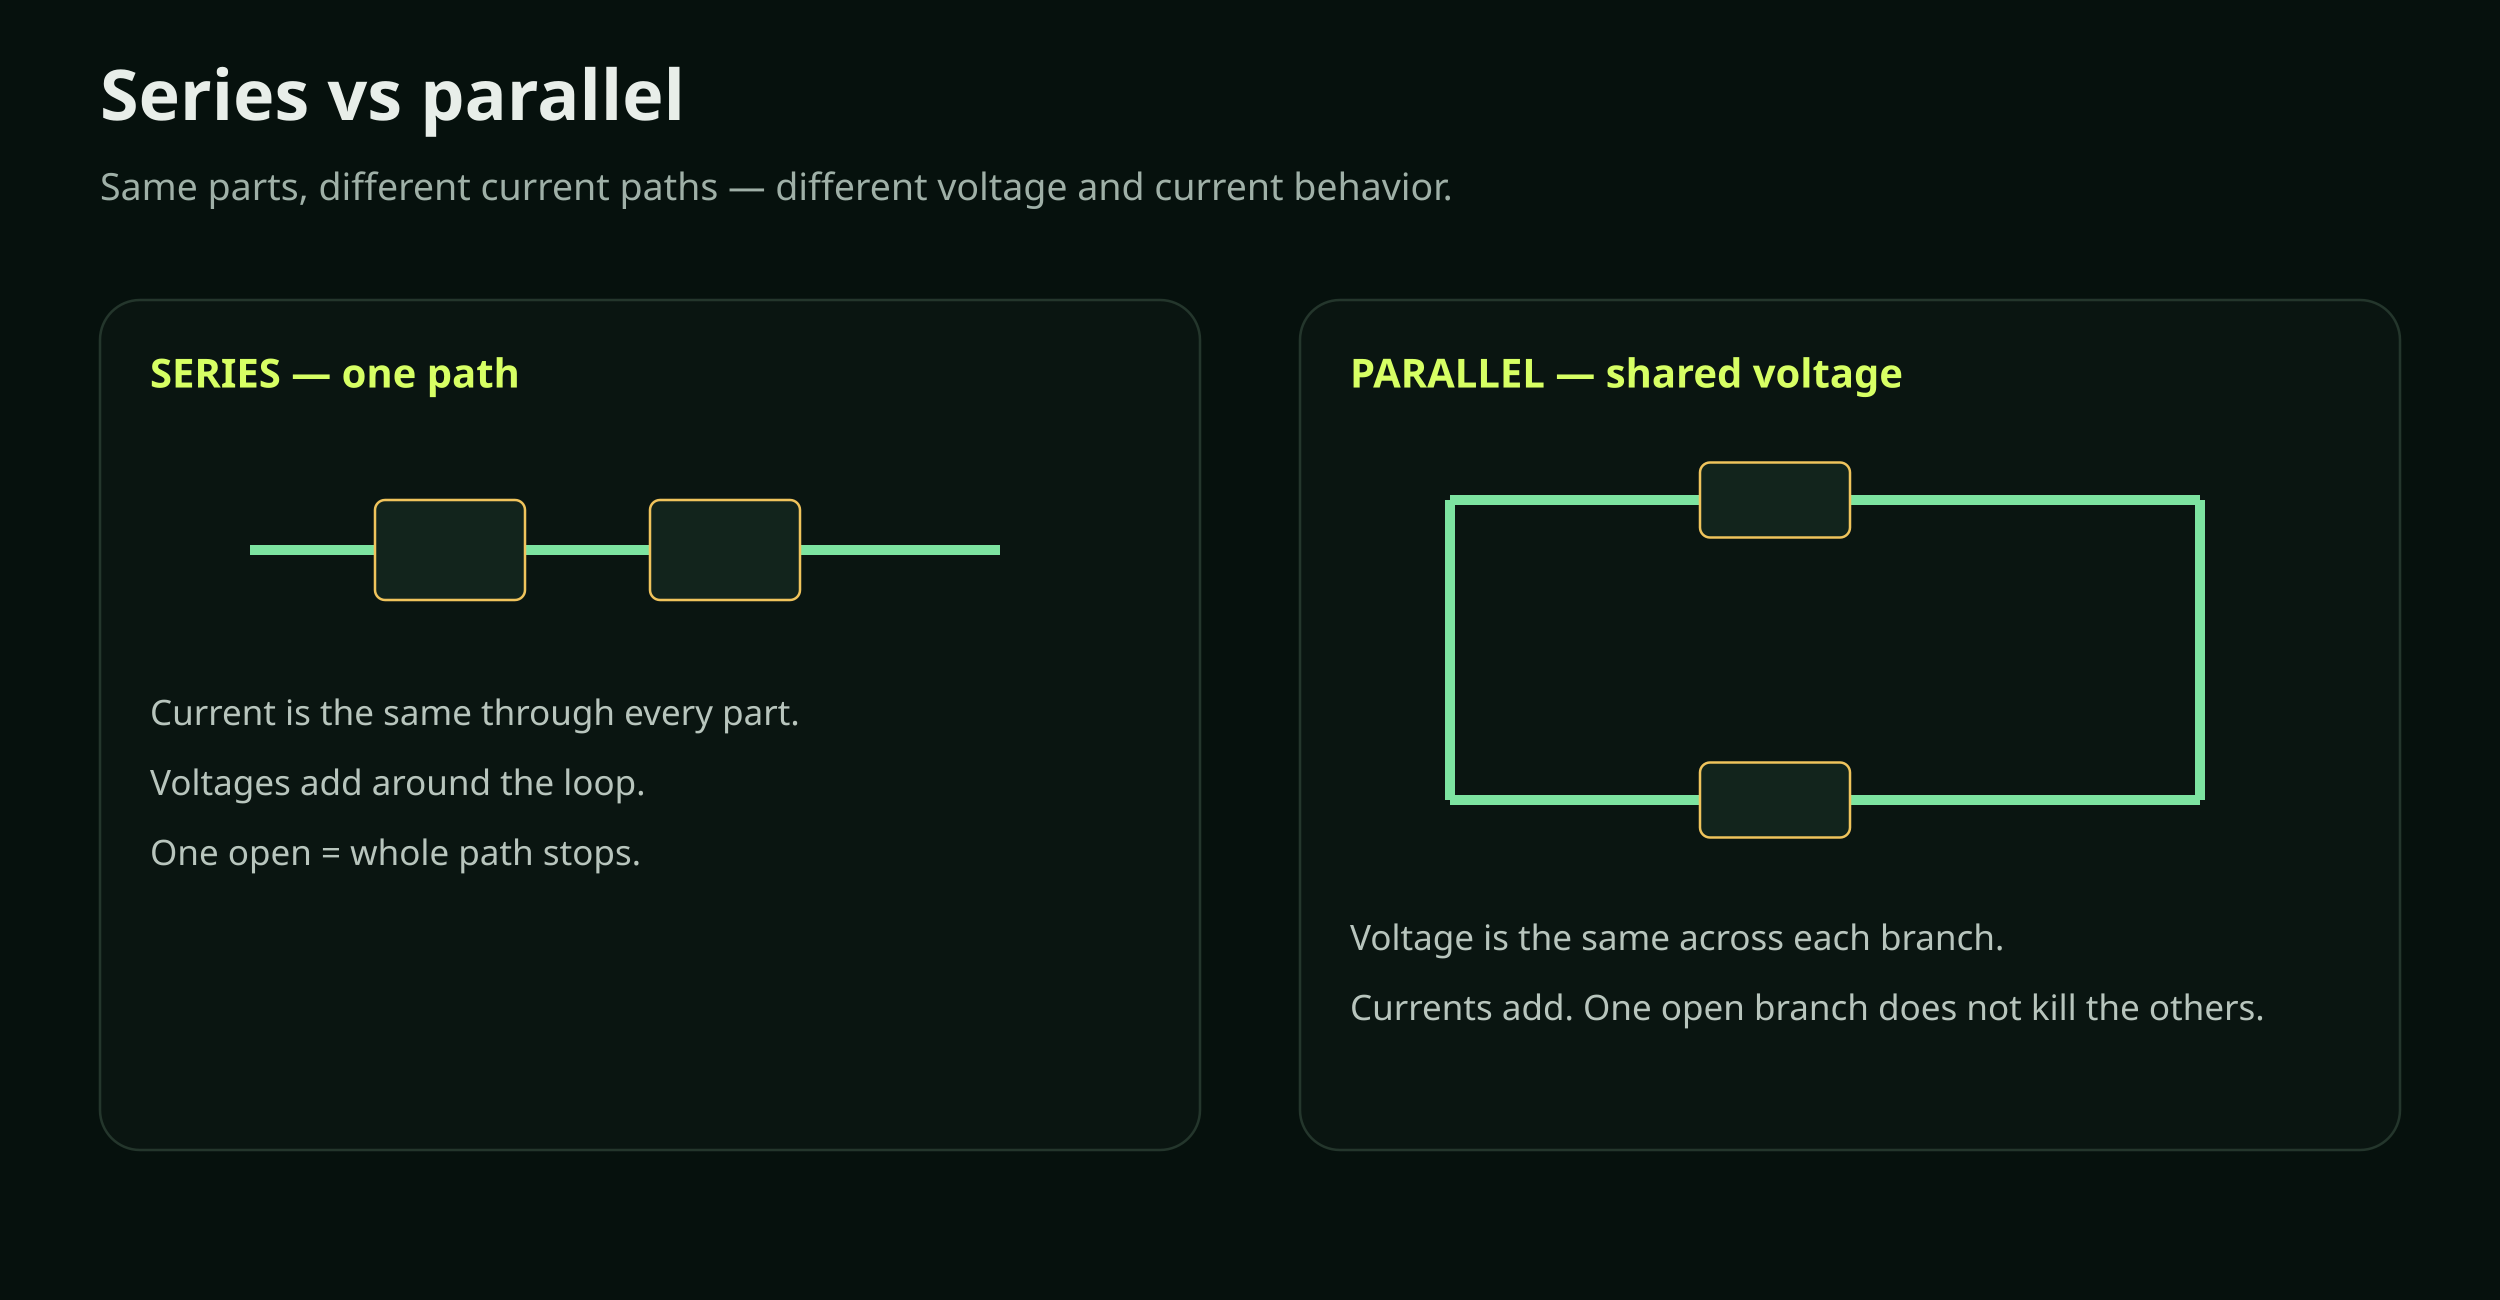
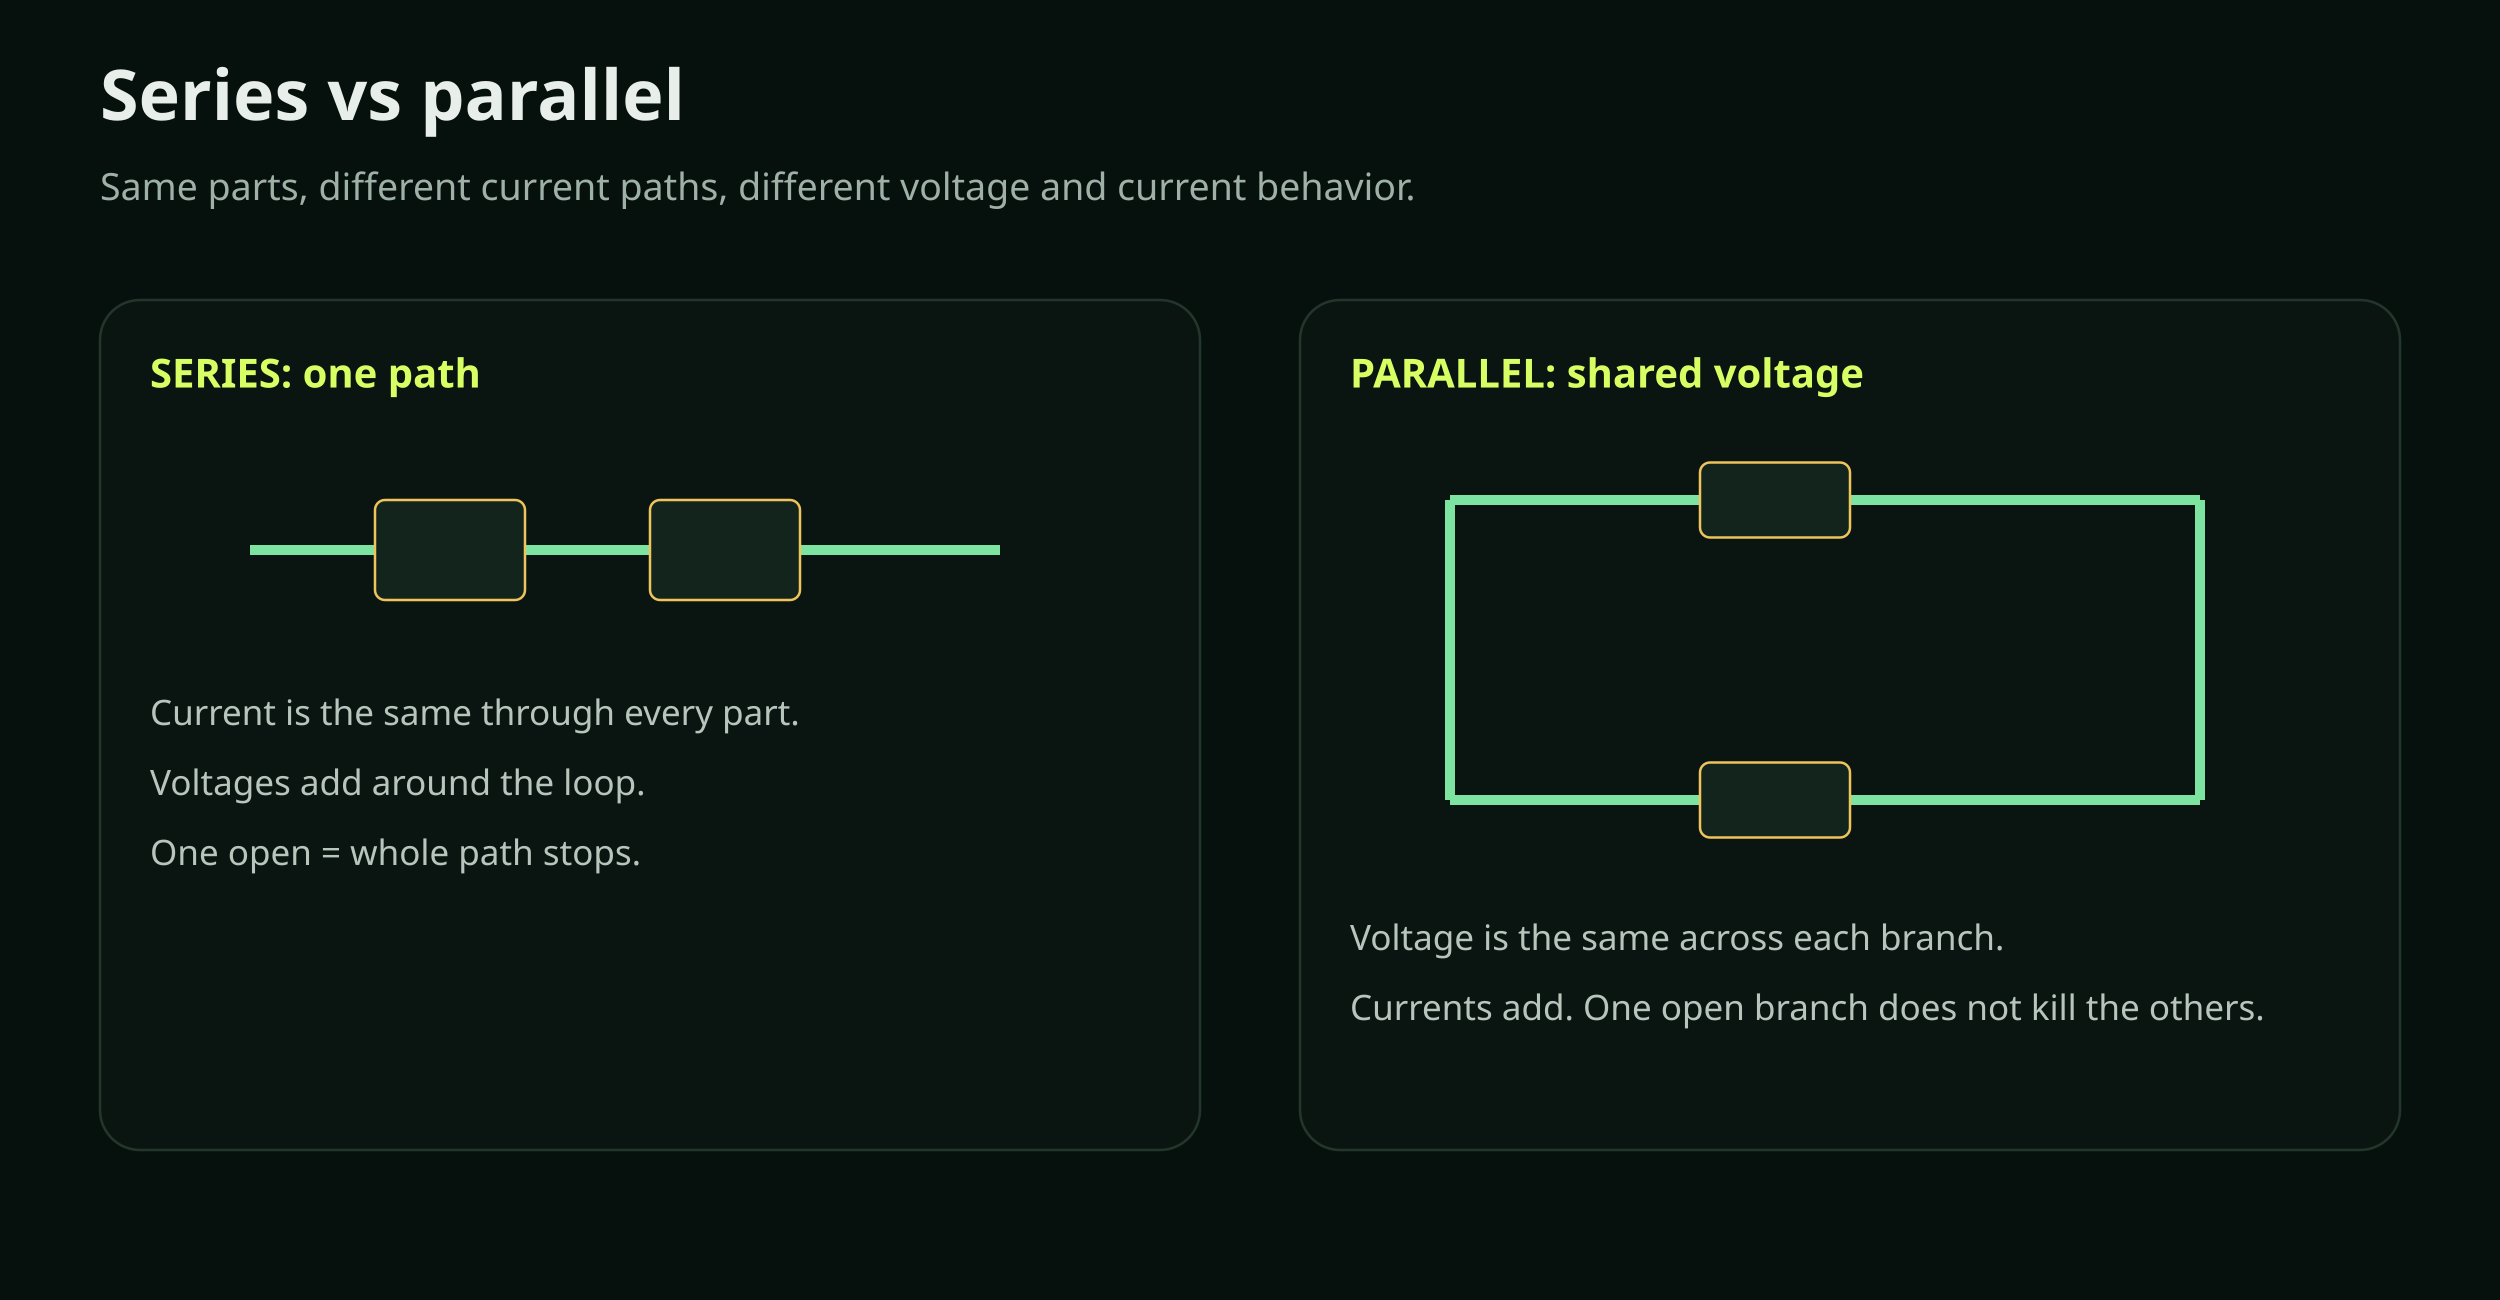
<svg xmlns="http://www.w3.org/2000/svg" width="1000" height="520" viewBox="0 0 1000 520">
  <rect width="1000" height="520" fill="#06110d" />
  <text x="40" y="48" fill="#e8eee9" font-family="system-ui" font-size="28" font-weight="700">Series vs parallel</text>
-   <text x="40" y="80" fill="#9fb0a7" font-family="system-ui" font-size="15">Same parts, different current paths — different voltage and current behavior.</text>
+   <text x="40" y="80" fill="#9fb0a7" font-family="system-ui" font-size="15">Same parts, different current paths, different voltage and current behavior.</text>
  <rect x="40" y="120" width="440" height="340" rx="16" fill="#0a1511" stroke="#24362c" />
-   <text x="60" y="155" fill="#d7ff64" font-family="system-ui" font-size="16" font-weight="700">SERIES — one path</text>
+   <text x="60" y="155" fill="#d7ff64" font-family="system-ui" font-size="16" font-weight="700">SERIES: one path</text>
  <line x1="100" y1="220" x2="400" y2="220" stroke="#7ce3a0" stroke-width="4" />
  <rect x="150" y="200" width="60" height="40" rx="4" fill="#12241c" stroke="#f0c45c" />
  <rect x="260" y="200" width="60" height="40" rx="4" fill="#12241c" stroke="#f0c45c" />
  <text x="60" y="290" fill="#b8c5bd" font-family="system-ui" font-size="14">Current is the same through every part.</text>
  <text x="60" y="318" fill="#b8c5bd" font-family="system-ui" font-size="14">Voltages add around the loop.</text>
  <text x="60" y="346" fill="#b8c5bd" font-family="system-ui" font-size="14">One open = whole path stops.</text>
  <rect x="520" y="120" width="440" height="340" rx="16" fill="#0a1511" stroke="#24362c" />
-   <text x="540" y="155" fill="#d7ff64" font-family="system-ui" font-size="16" font-weight="700">PARALLEL — shared voltage</text>
+   <text x="540" y="155" fill="#d7ff64" font-family="system-ui" font-size="16" font-weight="700">PARALLEL: shared voltage</text>
  <line x1="580" y1="200" x2="580" y2="320" stroke="#7ce3a0" stroke-width="4" />
  <line x1="880" y1="200" x2="880" y2="320" stroke="#7ce3a0" stroke-width="4" />
  <line x1="580" y1="200" x2="880" y2="200" stroke="#7ce3a0" stroke-width="4" />
  <line x1="580" y1="320" x2="880" y2="320" stroke="#7ce3a0" stroke-width="4" />
  <rect x="680" y="185" width="60" height="30" rx="4" fill="#12241c" stroke="#f0c45c" />
  <rect x="680" y="305" width="60" height="30" rx="4" fill="#12241c" stroke="#f0c45c" />
  <text x="540" y="380" fill="#b8c5bd" font-family="system-ui" font-size="14">Voltage is the same across each branch.</text>
  <text x="540" y="408" fill="#b8c5bd" font-family="system-ui" font-size="14">Currents add. One open branch does not kill the others.</text>
</svg>
